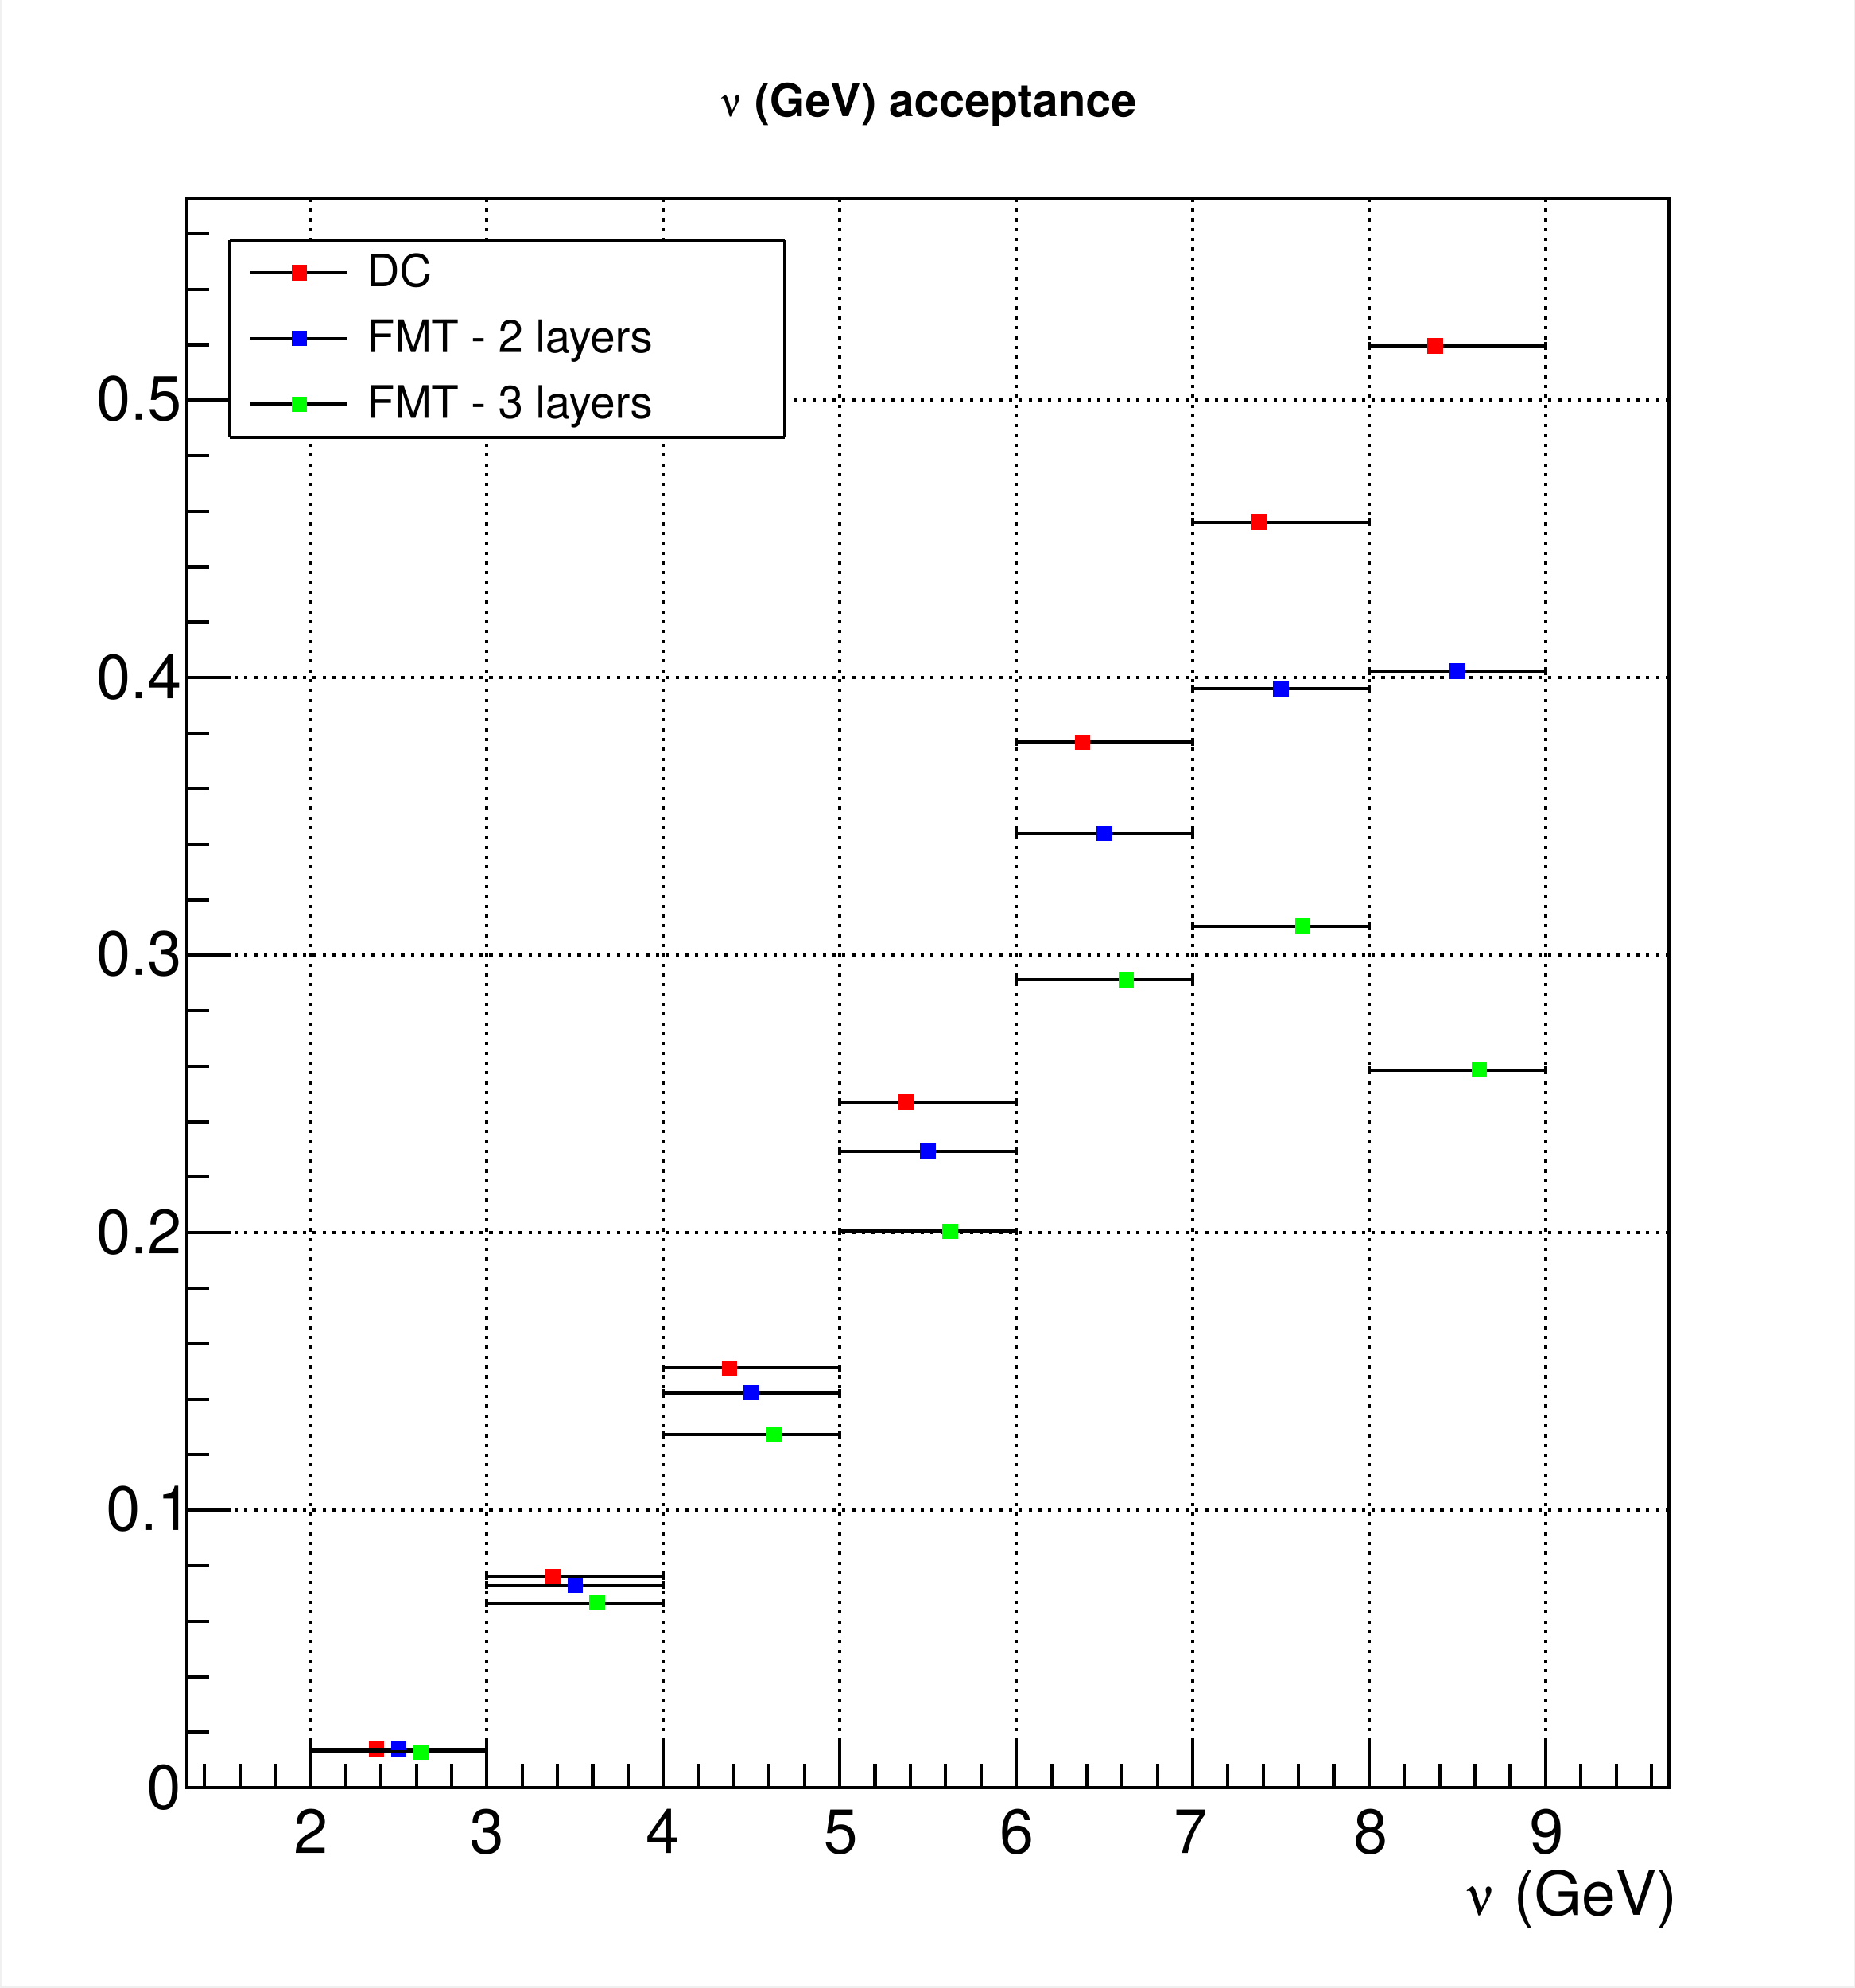
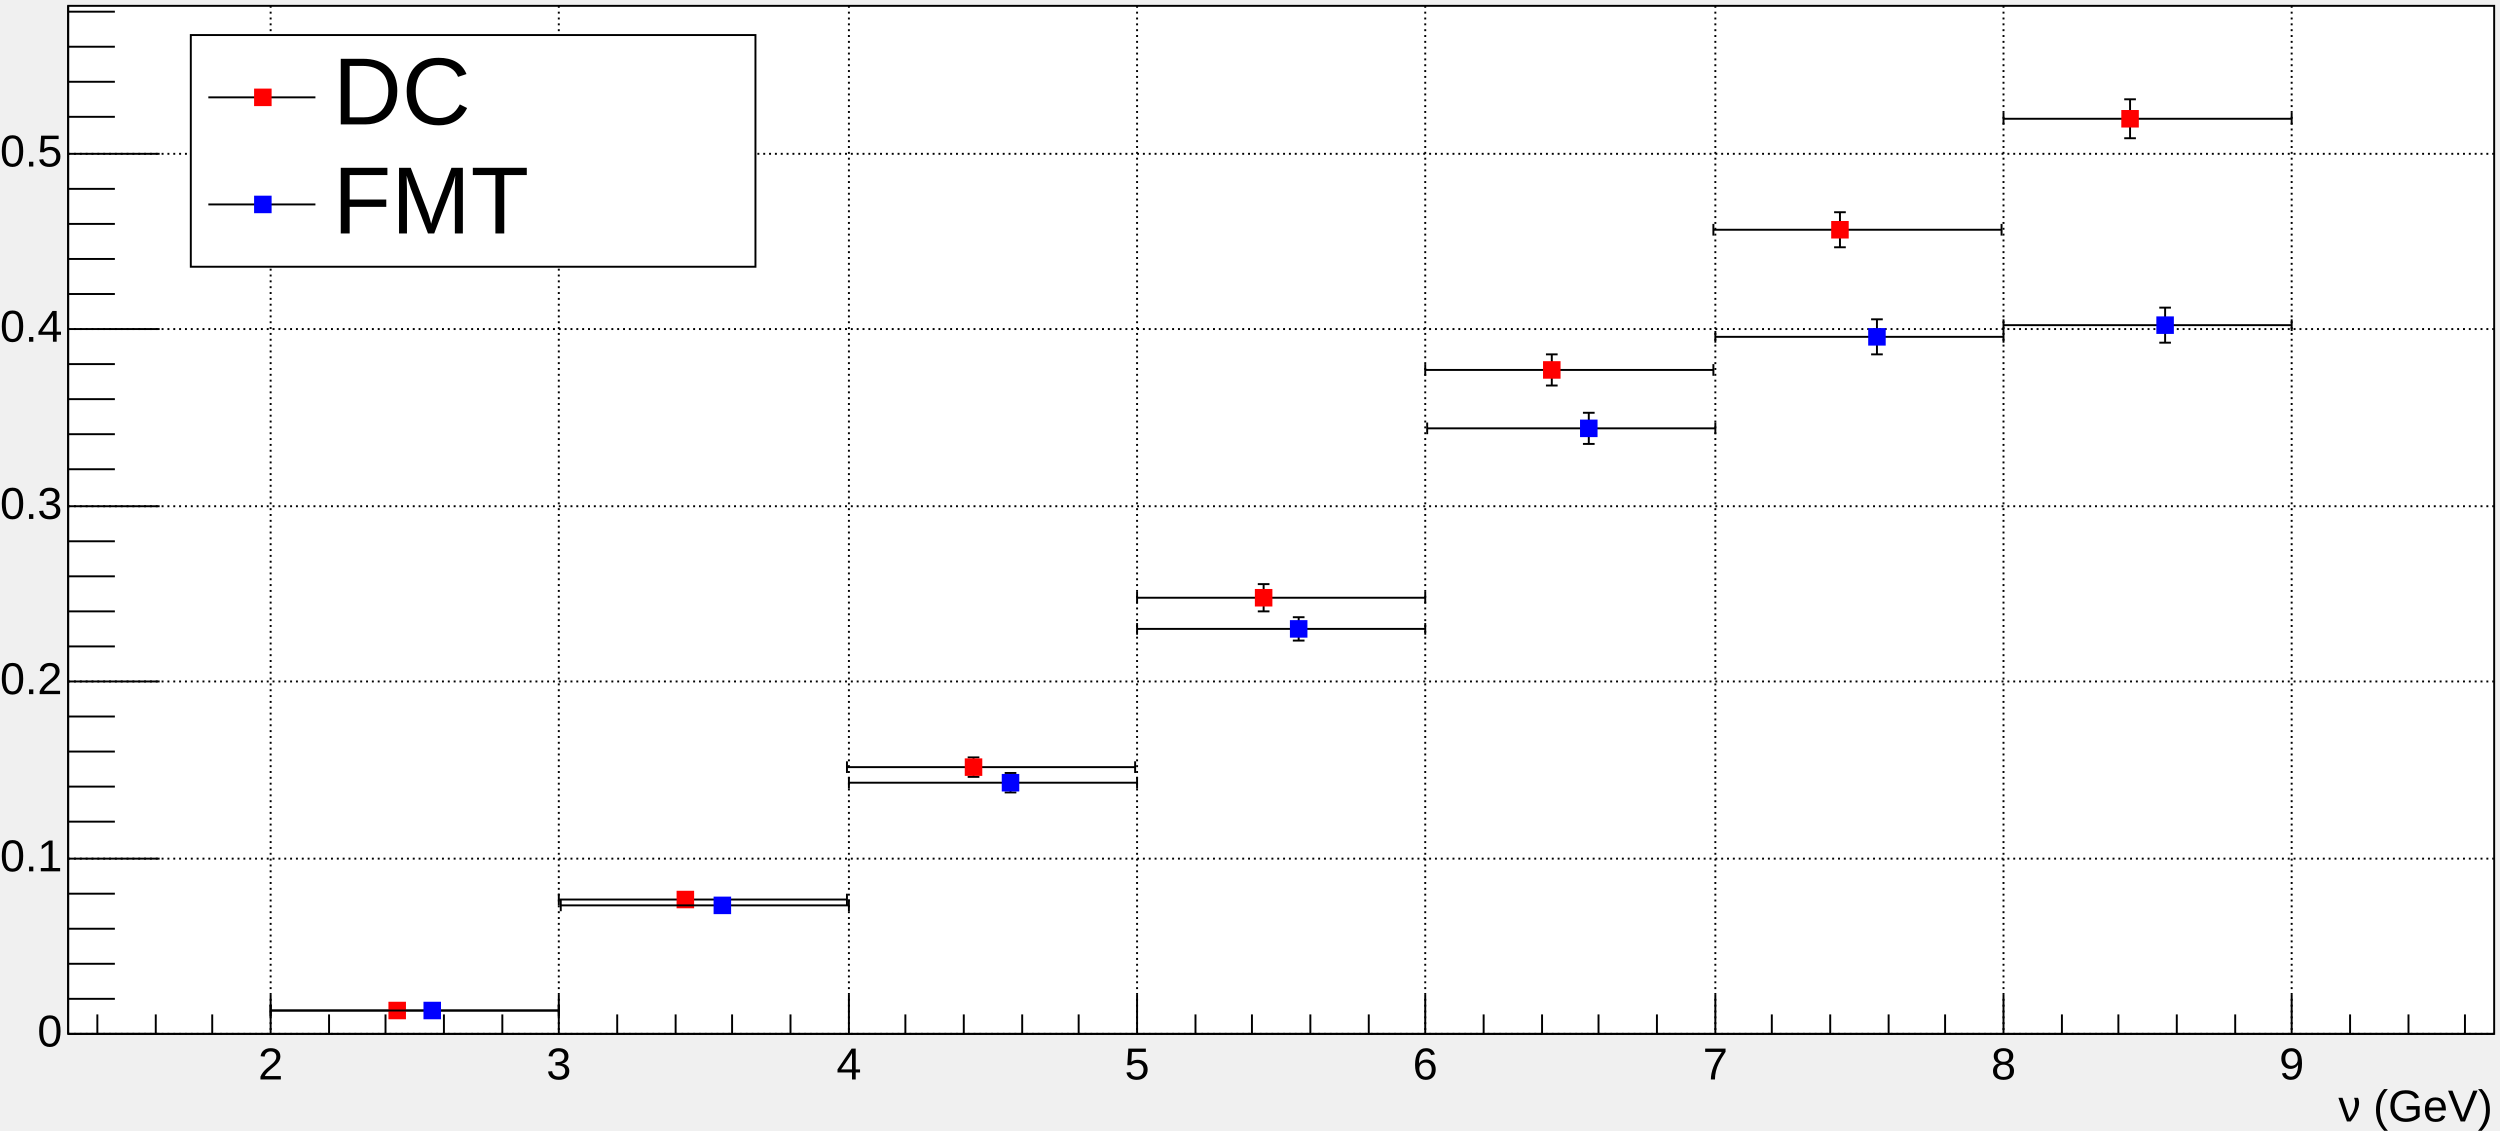
- <svg xmlns="http://www.w3.org/2000/svg" width="567.429" height="608.262" viewBox="0 0 567.429 608.262" shape-rendering="crispEdges" version="1.1" id="svg496">
-   <defs id="defs6" />
-   <rect x="0.5" y="0" width="566.929" height="607.762" fill="white" id="rect8" />
-   <rect x="57.193" y="60.776" width="453.543" height="486.21" fill="white" id="rect10" />
-   <rect x="57.193" y="60.776" width="453.543" height="486.21" fill="none" stroke="black" id="rect12" />
-   <rect x="57.193" y="60.776" width="453.543" height="486.21" fill="white" id="rect14" />
-   <rect x="57.193" y="60.776" width="453.543" height="486.21" fill="none" stroke="black" id="rect16" />
-   <path d="M57.193,546.986h 453.543" fill="none" stroke="black" id="path18" />
-   <path d="M94.988,60.776v 486.21" fill="none" stroke="black" stroke-dasharray=" 1, 2" id="path20" />
-   <path d="M148.981,60.776v 486.21" fill="none" stroke="black" stroke-dasharray=" 1, 2" id="path22" />
-   <path d="M202.975,60.776v 486.21" fill="none" stroke="black" stroke-dasharray=" 1, 2" id="path24" />
-   <path d="M256.968,60.776v 486.21" fill="none" stroke="black" stroke-dasharray=" 1, 2" id="path26" />
-   <path d="M310.961,60.776v 486.21" fill="none" stroke="black" stroke-dasharray=" 1, 2" id="path28" />
-   <path d="M364.954,60.776v 486.21" fill="none" stroke="black" stroke-dasharray=" 1, 2" id="path30" />
-   <path d="M418.948,60.776v 486.21" fill="none" stroke="black" stroke-dasharray=" 1, 2" id="path32" />
-   <path d="M472.941,60.776v 486.21" fill="none" stroke="black" stroke-dasharray=" 1, 2" id="path34" />
-   <path d="M94.988,60.776v 486.21" fill="none" stroke="black" stroke-dasharray=" 1, 2" id="path36" />
-   <path d="M472.941,60.776v 486.21" fill="none" stroke="black" stroke-dasharray=" 1, 2" id="path38" />
-   <path d="M57.193,546.986v -486.21" fill="none" stroke="black" id="path40" />
-   <path d="M510.736,546.986h -453.543" fill="none" stroke="black" stroke-dasharray=" 1, 2" id="path42" />
-   <path d="M510.736,462.082h -453.543" fill="none" stroke="black" stroke-dasharray=" 1, 2" id="path44" />
-   <path d="M510.736,377.178h -453.543" fill="none" stroke="black" stroke-dasharray=" 1, 2" id="path46" />
-   <path d="M510.736,292.275h -453.543" fill="none" stroke="black" stroke-dasharray=" 1, 2" id="path48" />
-   <path d="M510.736,207.371h -453.543" fill="none" stroke="black" stroke-dasharray=" 1, 2" id="path50" />
-   <path d="M510.736,122.467h -453.543" fill="none" stroke="black" stroke-dasharray=" 1, 2" id="path52" />
-   <path d="M510.736,122.467h -453.543" fill="none" stroke="black" stroke-dasharray=" 1, 2" id="path54" />
-   <path d="M57.193,546.986h 453.543" fill="none" stroke="black" id="path56" />
-   <path d="M94.988,532.4v 14.586" fill="none" stroke="black" id="path58" />
-   <path d="M105.787,539.693v 7.293" fill="none" stroke="black" id="path60" />
-   <path d="M116.585,539.693v 7.293" fill="none" stroke="black" id="path62" />
-   <path d="M127.384,539.693v 7.293" fill="none" stroke="black" id="path64" />
-   <path d="M138.183,539.693v 7.293" fill="none" stroke="black" id="path66" />
-   <path d="M148.981,532.4v 14.586" fill="none" stroke="black" id="path68" />
-   <path d="M159.78,539.693v 7.293" fill="none" stroke="black" id="path70" />
-   <path d="M170.579,539.693v 7.293" fill="none" stroke="black" id="path72" />
-   <path d="M181.377,539.693v 7.293" fill="none" stroke="black" id="path74" />
-   <path d="M192.176,539.693v 7.293" fill="none" stroke="black" id="path76" />
-   <path d="M202.975,532.4v 14.586" fill="none" stroke="black" id="path78" />
-   <path d="M213.773,539.693v 7.293" fill="none" stroke="black" id="path80" />
-   <path d="M224.572,539.693v 7.293" fill="none" stroke="black" id="path82" />
-   <path d="M235.371,539.693v 7.293" fill="none" stroke="black" id="path84" />
-   <path d="M246.169,539.693v 7.293" fill="none" stroke="black" id="path86" />
-   <path d="M256.968,532.4v 14.586" fill="none" stroke="black" id="path88" />
-   <path d="M267.767,539.693v 7.293" fill="none" stroke="black" id="path90" />
-   <path d="M278.565,539.693v 7.293" fill="none" stroke="black" id="path92" />
-   <path d="M289.364,539.693v 7.293" fill="none" stroke="black" id="path94" />
-   <path d="M300.163,539.693v 7.293" fill="none" stroke="black" id="path96" />
-   <path d="M310.961,532.4v 14.586" fill="none" stroke="black" id="path98" />
-   <path d="M321.76,539.693v 7.293" fill="none" stroke="black" id="path100" />
-   <path d="M332.559,539.693v 7.293" fill="none" stroke="black" id="path102" />
-   <path d="M343.357,539.693v 7.293" fill="none" stroke="black" id="path104" />
-   <path d="M354.156,539.693v 7.293" fill="none" stroke="black" id="path106" />
-   <path d="M364.954,532.4v 14.586" fill="none" stroke="black" id="path108" />
-   <path d="M375.753,539.693v 7.293" fill="none" stroke="black" id="path110" />
-   <path d="M386.552,539.693v 7.293" fill="none" stroke="black" id="path112" />
-   <path d="M397.35,539.693v 7.293" fill="none" stroke="black" id="path114" />
-   <path d="M408.149,539.693v 7.293" fill="none" stroke="black" id="path116" />
-   <path d="M418.948,532.4v 14.586" fill="none" stroke="black" id="path118" />
-   <path d="M429.746,539.693v 7.293" fill="none" stroke="black" id="path120" />
-   <path d="M440.545,539.693v 7.293" fill="none" stroke="black" id="path122" />
-   <path d="M451.344,539.693v 7.293" fill="none" stroke="black" id="path124" />
-   <path d="M462.142,539.693v 7.293" fill="none" stroke="black" id="path126" />
-   <path d="M472.941,532.4v 14.586" fill="none" stroke="black" id="path128" />
-   <path d="M94.988,532.4v 14.586" fill="none" stroke="black" id="path130" />
-   <path d="M84.189,539.693v 7.293" fill="none" stroke="black" id="path132" />
-   <path d="M73.391,539.693v 7.293" fill="none" stroke="black" id="path134" />
-   <path d="M62.592,539.693v 7.293" fill="none" stroke="black" id="path136" />
-   <path d="M472.941,532.4v 14.586" fill="none" stroke="black" id="path138" />
-   <path d="M483.74,539.693v 7.293" fill="none" stroke="black" id="path140" />
-   <path d="M494.538,539.693v 7.293" fill="none" stroke="black" id="path142" />
-   <path d="M505.337,539.693v 7.293" fill="none" stroke="black" id="path144" />
-   <text xml:space="preserve" x="89.859" y="566.929" fill="black" font-size="18.704" font-family="Helvetica" id="text146">2</text>
-   <text xml:space="preserve" x="143.712" y="566.929" fill="black" font-size="18.704" font-family="Helvetica" id="text148">3</text>
-   <text xml:space="preserve" x="197.564" y="566.929" fill="black" font-size="18.704" font-family="Helvetica" id="text150">4</text>
-   <text xml:space="preserve" x="252.008" y="566.929" fill="black" font-size="18.704" font-family="Helvetica" id="text152">5</text>
-   <text xml:space="preserve" x="305.861" y="566.929" fill="black" font-size="18.704" font-family="Helvetica" id="text154">6</text>
-   <text xml:space="preserve" x="359.121" y="566.929" fill="black" font-size="18.704" font-family="Helvetica" id="text156">7</text>
-   <text xml:space="preserve" x="414.157" y="566.929" fill="black" font-size="18.704" font-family="Helvetica" id="text158">8</text>
-   <text xml:space="preserve" x="468.009" y="566.929" fill="black" font-size="18.704" font-family="Helvetica" id="text160">9</text>
-   <text xml:space="preserve" x="457.949" y="585.866" fill="black" font-size="18.704" font-family="Helvetica" id="text162"> (GeV)</text>
-   <text xml:space="preserve" x="448.481" y="585.866" fill="black" font-size="18.704" font-family="Times" id="text164">ν</text>
-   <path d="M57.193,546.986v -486.21" fill="none" stroke="black" id="path166" />
-   <path d="M70.799,546.986h -13.606" fill="none" stroke="black" id="path168" />
-   <path d="M63.996,530.005h -6.803" fill="none" stroke="black" id="path170" />
-   <path d="M63.996,513.024h -6.803" fill="none" stroke="black" id="path172" />
-   <path d="M63.996,496.044h -6.803" fill="none" stroke="black" id="path174" />
-   <path d="M63.996,479.063h -6.803" fill="none" stroke="black" id="path176" />
-   <path d="M70.799,462.082h -13.606" fill="none" stroke="black" id="path178" />
-   <path d="M63.996,445.101h -6.803" fill="none" stroke="black" id="path180" />
-   <path d="M63.996,428.121h -6.803" fill="none" stroke="black" id="path182" />
-   <path d="M63.996,411.14h -6.803" fill="none" stroke="black" id="path184" />
-   <path d="M63.996,394.159h -6.803" fill="none" stroke="black" id="path186" />
-   <path d="M70.799,377.178h -13.606" fill="none" stroke="black" id="path188" />
-   <path d="M63.996,360.198h -6.803" fill="none" stroke="black" id="path190" />
-   <path d="M63.996,343.217h -6.803" fill="none" stroke="black" id="path192" />
-   <path d="M63.996,326.236h -6.803" fill="none" stroke="black" id="path194" />
-   <path d="M63.996,309.255h -6.803" fill="none" stroke="black" id="path196" />
-   <path d="M70.799,292.275h -13.606" fill="none" stroke="black" id="path198" />
-   <path d="M63.996,275.294h -6.803" fill="none" stroke="black" id="path200" />
-   <path d="M63.996,258.313h -6.803" fill="none" stroke="black" id="path202" />
-   <path d="M63.996,241.332h -6.803" fill="none" stroke="black" id="path204" />
-   <path d="M63.996,224.352h -6.803" fill="none" stroke="black" id="path206" />
-   <path d="M70.799,207.371h -13.606" fill="none" stroke="black" id="path208" />
-   <path d="M63.996,190.39h -6.803" fill="none" stroke="black" id="path210" />
-   <path d="M63.996,173.409h -6.803" fill="none" stroke="black" id="path212" />
-   <path d="M63.996,156.428h -6.803" fill="none" stroke="black" id="path214" />
-   <path d="M63.996,139.448h -6.803" fill="none" stroke="black" id="path216" />
-   <path d="M70.799,122.467h -13.606" fill="none" stroke="black" id="path218" />
-   <path d="M70.799,122.467h -13.606" fill="none" stroke="black" id="path220" />
-   <path d="M63.996,105.486h -6.803" fill="none" stroke="black" id="path222" />
-   <path d="M63.996,88.505h -6.803" fill="none" stroke="black" id="path224" />
-   <path d="M63.996,71.525h -6.803" fill="none" stroke="black" id="path226" />
-   <text xml:space="preserve" x="44.884" y="553.318" fill="black" font-size="18.704" font-family="Helvetica" id="text228">0</text>
-   <text xml:space="preserve" x="32.456" y="468.101" fill="black" font-size="18.704" font-family="Helvetica" id="text230">0.1</text>
-   <text xml:space="preserve" x="29.497" y="383.476" fill="black" font-size="18.704" font-family="Helvetica" id="text232">0.2</text>
-   <text xml:space="preserve" x="29.497" y="298.259" fill="black" font-size="18.704" font-family="Helvetica" id="text234">0.3</text>
-   <text xml:space="preserve" x="29.497" y="213.634" fill="black" font-size="18.704" font-family="Helvetica" id="text236">0.4</text>
-   <text xml:space="preserve" x="29.497" y="128.417" fill="black" font-size="18.704" font-family="Helvetica" id="text238">0.5</text>
-   <g fill="#ff0000" id="g254">
-     <rect x="112.869" y="532.947" width="4.734" height="4.734" id="rect240" />
-     <rect x="166.862" y="480.004" width="4.734" height="4.734" id="rect242" />
-     <rect x="220.855" y="416.209" width="4.734" height="4.734" id="rect244" />
-     <rect x="274.848" y="334.824" width="4.734" height="4.734" id="rect246" />
-     <rect x="328.842" y="224.709" width="4.734" height="4.734" id="rect248" />
-     <rect x="382.835" y="157.49" width="4.734" height="4.734" id="rect250" />
-     <rect x="436.828" y="103.452" width="4.734" height="4.734" id="rect252" />
+ <svg xmlns="http://www.w3.org/2000/svg" width="1284" height="580.762" version="1.1" id="svg260">
+   <defs id="defs264" />
+   <g transform="translate(35,3)" id="g178">
+     <path d="M 0,0 H 1246 V 528 H 0 Z" style="fill:#ffffff;stroke:#000000;stroke-width:1" id="path6" />
+     <g id="g12">
+       <path d="M 104,0 V 528 M 252,0 V 528 M 401,0 V 528 M 549,0 V 528 M 697,0 V 528 M 846,0 V 528 M 994,0 V 528 M 1142,0 v 528" style="stroke:#000000;stroke-width:1;stroke-dasharray:1, 2" id="path8" />
+       <path d="M 0,528 H 1246 M 0,438 H 1246 M 0,347 H 1246 M 0,257 H 1246 M 0,166 H 1246 M 0,76 h 1246" style="stroke:#000000;stroke-width:1;stroke-dasharray:1, 2" id="path10" />
+     </g>
+     <svg x="0" y="0" overflow="hidden" width="1246" height="528" viewBox="0 0 1246 528" version="1.1" id="svg106">
+       <g id="g58">
+         <g transform="translate(169,516)" id="g18">
+           <path d="M -65,1 H 83 V -1 H -65 Z" style="fill:none" id="path14" />
+           <path d="m 0,0 h -65 m 0,3 V -3 M 0,0 h 83 m 0,3 V -3 M 0,0 V 1 M 3,1 H -3 M 0,0 v -1 m 3,0 h -6" style="fill:none;stroke:#000000;stroke-width:1" id="path16" />
+         </g>
+         <g transform="translate(317,459)" id="g24">
+           <path d="M -65,3 H 83 V -3 H -65 Z" style="fill:none" id="path20" />
+           <path d="m 0,0 h -65 m 0,3 V -3 M 0,0 h 83 m 0,3 V -3 M 0,0 V 3 M 3,3 H -3 M 0,0 v -3 m 3,0 h -6" style="fill:none;stroke:#000000;stroke-width:1" id="path22" />
+         </g>
+         <g transform="translate(465,391)" id="g30">
+           <path d="M -65,5 H 83 V -5 H -65 Z" style="fill:none" id="path26" />
+           <path d="m 0,0 h -65 m 0,3 V -3 M 0,0 h 83 m 0,3 V -3 M 0,0 V 5 M 3,5 H -3 M 0,0 v -5 m 3,0 h -6" style="fill:none;stroke:#000000;stroke-width:1" id="path28" />
+         </g>
+         <g transform="translate(614,304)" id="g36">
+           <path d="M -65,7 H 83 V -7 H -65 Z" style="fill:none" id="path32" />
+           <path d="m 0,0 h -65 m 0,3 V -3 M 0,0 h 83 m 0,3 V -3 M 0,0 V 7 M 3,7 H -3 M 0,0 v -7 m 3,0 h -6" style="fill:none;stroke:#000000;stroke-width:1" id="path34" />
+         </g>
+         <g transform="translate(762,187)" id="g42">
+           <path d="M -65,8 H 83 V -8 H -65 Z" style="fill:none" id="path38" />
+           <path d="m 0,0 h -65 m 0,3 V -3 M 0,0 h 83 m 0,3 V -3 M 0,0 V 8 M 3,8 H -3 M 0,0 v -8 m 3,0 h -6" style="fill:none;stroke:#000000;stroke-width:1" id="path40" />
+         </g>
+         <g transform="translate(910,115)" id="g48">
+           <path d="M -65,9 H 83 V -9 H -65 Z" style="fill:none" id="path44" />
+           <path d="m 0,0 h -65 m 0,3 V -3 M 0,0 h 83 m 0,3 V -3 M 0,0 V 9 M 3,9 H -3 M 0,0 v -9 m 3,0 h -6" style="fill:none;stroke:#000000;stroke-width:1" id="path46" />
+         </g>
+         <g transform="translate(1059,58)" id="g54">
+           <path d="M -65,10 H 83 V -10 H -65 Z" style="fill:none" id="path50" />
+           <path d="m 0,0 h -65 m 0,3 V -3 M 0,0 h 83 m 0,3 V -3 M 0,0 v 10 m 3,0 H -3 M 0,0 v -10 m 3,0 h -6" style="fill:none;stroke:#000000;stroke-width:1" id="path52" />
+         </g>
+         <path d="m 165,512 v 8 h 8 v -8 z m 148,-57 v 8 h 8 v -8 z m 148,-68 v 8 h 8 v -8 z m 149,-87 v 8 h 8 v -8 z M 758,183 v 8 h 8 v -8 z m 148,-72 v 8 h 8 v -8 z m 149,-57 v 8 h 8 v -8 z" style="fill:#ff0000;stroke:#ff0000" id="path56" />
+       </g>
+       <g id="g104">
+         <g transform="translate(187,516)" id="g64">
+           <path d="M -83,1 H 65 V -1 H -83 Z" style="fill:none" id="path60" />
+           <path d="m 0,0 h -83 m 0,3 V -3 M 0,0 h 65 m 0,3 V -3 M 0,0 V 1 M 3,1 H -3 M 0,0 v -1 m 3,0 h -6" style="fill:none;stroke:#000000;stroke-width:1" id="path62" />
+         </g>
+         <g transform="translate(336,462)" id="g70">
+           <path d="M -83,3 H 65 V -3 H -83 Z" style="fill:none" id="path66" />
+           <path d="m 0,0 h -83 m 0,3 V -3 M 0,0 h 65 m 0,3 V -3 M 0,0 V 3 M 3,3 H -3 M 0,0 v -3 m 3,0 h -6" style="fill:none;stroke:#000000;stroke-width:1" id="path68" />
+         </g>
+         <g transform="translate(484,399)" id="g76">
+           <path d="M -83,5 H 65 V -5 H -83 Z" style="fill:none" id="path72" />
+           <path d="m 0,0 h -83 m 0,3 V -3 M 0,0 h 65 m 0,3 V -3 M 0,0 V 5 M 3,5 H -3 M 0,0 v -5 m 3,0 h -6" style="fill:none;stroke:#000000;stroke-width:1" id="path74" />
+         </g>
+         <g transform="translate(632,320)" id="g82">
+           <path d="M -83,6 H 65 V -6 H -83 Z" style="fill:none" id="path78" />
+           <path d="m 0,0 h -83 m 0,3 V -3 M 0,0 h 65 m 0,3 V -3 M 0,0 V 6 M 3,6 H -3 M 0,0 v -6 m 3,0 h -6" style="fill:none;stroke:#000000;stroke-width:1" id="path80" />
+         </g>
+         <g transform="translate(781,217)" id="g88">
+           <path d="M -83,8 H 65 V -8 H -83 Z" style="fill:none" id="path84" />
+           <path d="m 0,0 h -83 m 0,3 V -3 M 0,0 h 65 m 0,3 V -3 M 0,0 V 8 M 3,8 H -3 M 0,0 v -8 m 3,0 h -6" style="fill:none;stroke:#000000;stroke-width:1" id="path86" />
+         </g>
+         <g transform="translate(929,170)" id="g94">
+           <path d="M -83,9 H 65 V -9 H -83 Z" style="fill:none" id="path90" />
+           <path d="m 0,0 h -83 m 0,3 V -3 M 0,0 h 65 m 0,3 V -3 M 0,0 V 9 M 3,9 H -3 M 0,0 v -9 m 3,0 h -6" style="fill:none;stroke:#000000;stroke-width:1" id="path92" />
+         </g>
+         <g transform="translate(1077,164)" id="g100">
+           <path d="M -83,9 H 65 V -9 H -83 Z" style="fill:none" id="path96" />
+           <path d="m 0,0 h -83 m 0,3 V -3 M 0,0 h 65 m 0,3 V -3 M 0,0 V 9 M 3,9 H -3 M 0,0 v -9 m 3,0 h -6" style="fill:none;stroke:#000000;stroke-width:1" id="path98" />
+         </g>
+         <path d="m 183,512 v 8 h 8 v -8 z m 149,-54 v 8 h 8 v -8 z m 148,-63 v 8 h 8 v -8 z m 148,-79 v 8 h 8 v -8 z M 777,213 v 8 h 8 v -8 z m 148,-47 v 8 h 8 v -8 z m 148,-6 v 8 h 8 v -8 z" style="fill:#0000ff;stroke:#0000ff" id="path102" />
+       </g>
+     </svg>
+     <g id="g158">
+       <g transform="translate(0,528)" id="g136">
+         <path d="M 0,0 H 1246 M 15,-10 V 0 M 45,-10 V 0 M 74,-10 V 0 m 30,-20 V 0 m 30,-10 V 0 m 29,-10 V 0 m 30,-10 V 0 m 30,-10 V 0 m 29,-20 V 0 m 30,-10 V 0 m 30,-10 V 0 m 29,-10 V 0 m 30,-10 V 0 m 30,-20 V 0 m 29,-10 V 0 m 30,-10 V 0 m 30,-10 V 0 m 29,-10 V 0 m 30,-20 V 0 m 30,-10 V 0 m 29,-10 V 0 m 30,-10 V 0 m 30,-10 V 0 m 29,-20 V 0 m 30,-10 V 0 m 30,-10 V 0 m 29,-10 V 0 m 30,-10 V 0 m 30,-20 V 0 m 29,-10 V 0 m 30,-10 V 0 m 30,-10 V 0 m 29,-10 V 0 m 30,-20 V 0 m 30,-10 V 0 m 29,-10 V 0 m 30,-10 V 0 m 30,-10 V 0 m 29,-20 V 0 m 30,-10 V 0 m 30,-10 V 0 m 29,-10 V 0" style="stroke:#000000;stroke-width:1" id="path108" />
+         <g font-family="Arial" font-size="23px" xml:space="preserve" fill="#000000" text-anchor="middle" id="g126">
+           <text dy="0.8em" transform="translate(104,5)" id="text110">2</text>
+           <text dy="0.8em" transform="translate(252,5)" id="text112">3</text>
+           <text dy="0.8em" transform="translate(401,5)" id="text114">4</text>
+           <text dy="0.8em" transform="translate(549,5)" id="text116">5</text>
+           <text dy="0.8em" transform="translate(697,5)" id="text118">6</text>
+           <text dy="0.8em" transform="translate(846,5)" id="text120">7</text>
+           <text dy="0.8em" transform="translate(994,5)" id="text122">8</text>
+           <text dy="0.8em" transform="translate(1142,5)" id="text124">9</text>
+         </g>
+         <rect x="0" y="0" width="1246" height="26" style="opacity:0" id="rect128" />
+         <g font-family="Arial" font-size="23px" xml:space="preserve" transform="translate(1246,37)" id="g134">
+           <g transform="translate(-80,8)" id="g132">
+             <text fill="#000000" font-size="23px" id="text130">ν (GeV)</text>
+           </g>
+         </g>
+       </g>
+       <g id="g156">
+         <path d="m 0,0 v 528 m 47,0 H 0 M 24,510 H 0 M 24,492 H 0 M 24,474 H 0 M 24,456 H 0 M 47,438 H 0 M 24,419 H 0 M 24,401 H 0 M 24,383 H 0 M 24,365 H 0 M 47,347 H 0 M 24,329 H 0 M 24,311 H 0 M 24,293 H 0 M 24,275 H 0 M 47,257 H 0 M 24,238 H 0 M 24,220 H 0 M 24,202 H 0 M 24,184 H 0 M 47,166 H 0 M 24,148 H 0 M 24,130 H 0 M 24,112 H 0 M 24,94 H 0 M 47,76 H 0 M 24,57 H 0 M 24,39 H 0 M 24,21 H 0 M 24,3 H 0" style="stroke:#000000;stroke-width:1" id="path138" />
+         <g font-family="Arial" font-size="23px" xml:space="preserve" fill="#000000" text-anchor="end" id="g152">
+           <text dominant-baseline="middle" transform="translate(-3,528)" id="text140">0</text>
+           <text dominant-baseline="middle" transform="translate(-3,438)" id="text142">0.1</text>
+           <text dominant-baseline="middle" transform="translate(-3,347)" id="text144">0.2</text>
+           <text dominant-baseline="middle" transform="translate(-3,257)" id="text146">0.3</text>
+           <text dominant-baseline="middle" transform="translate(-3,166)" id="text148">0.4</text>
+           <text dominant-baseline="middle" transform="translate(-3,76)" id="text150">0.5</text>
+         </g>
+         <rect x="-35" y="0" width="35" height="528" style="opacity:0" id="rect154" />
+       </g>
+     </g>
+     <path d="M 2,2 H 17 V -3 H -3 v 20 h 5 z" style="opacity:0" id="path160" />
+     <path d="m 1244,2 h -15 v -5 h 20 v 20 h -5 z" style="opacity:0" id="path162" />
+     <path d="m 2,526 h 15 v 5 H -3 v -20 h 5 z" style="opacity:0" id="path164" />
+     <path d="m 1244,526 h -15 v 5 h 20 v -20 h -5 z" style="opacity:0" id="path166" />
+     <path d="M -3,18 H 2 V 510 H -3 Z" style="opacity:0" id="path168" />
+     <path d="m 1249,18 h -5 v 492 h 5 z" style="opacity:0" id="path170" />
+     <path d="M 18,-3 V 2 H 1228 V -3 Z" style="opacity:0" id="path172" />
+     <path d="m 18,531 v -5 h 1210 v 5 z" style="opacity:0" id="path174" />
+     <style id="style176">
+ .jsroot rect.h1bin { stroke: #4572A7; fill: #4572A7; opacity: 0; }
+ .jsroot rect.zoom { stroke: steelblue; fill-opacity: 0.1; }
+ .jsroot path.zoom { stroke: steelblue; fill-opacity: 0.1; }
+ .jsroot svg:not(:root) { overflow: hidden; }</style>
  </g>
-   <path d="M112.869,535.314h -17.88" fill="none" stroke="black" id="path256" />
-   <path d="M94.988,536.497v -2.367" fill="none" stroke="black" id="path258" />
-   <path d="M117.603,535.314h 31.379" fill="none" stroke="black" id="path260" />
-   <path d="M148.981,536.497v -2.367" fill="none" stroke="black" id="path262" />
-   <path d="M166.862,482.371h -17.88" fill="none" stroke="black" id="path264" />
-   <path d="M148.981,483.555v -2.367" fill="none" stroke="black" id="path266" />
-   <path d="M171.596,482.371h 31.379" fill="none" stroke="black" id="path268" />
-   <path d="M202.975,483.555v -2.367" fill="none" stroke="black" id="path270" />
-   <path d="M220.855,418.576h -17.88" fill="none" stroke="black" id="path272" />
-   <path d="M202.975,419.76v -2.367" fill="none" stroke="black" id="path274" />
-   <path d="M225.589,418.576h 31.379" fill="none" stroke="black" id="path276" />
-   <path d="M256.968,419.76v -2.367" fill="none" stroke="black" id="path278" />
-   <path d="M274.848,337.192h -17.88" fill="none" stroke="black" id="path280" />
-   <path d="M256.968,338.375v -2.367" fill="none" stroke="black" id="path282" />
-   <path d="M279.583,337.192h 31.379" fill="none" stroke="black" id="path284" />
-   <path d="M310.961,338.375v -2.367" fill="none" stroke="black" id="path286" />
-   <path d="M328.842,227.076h -17.88" fill="none" stroke="black" id="path288" />
-   <path d="M310.961,228.259v -2.367" fill="none" stroke="black" id="path290" />
-   <path d="M333.576,227.076h 31.379" fill="none" stroke="black" id="path292" />
-   <path d="M364.954,228.259v -2.367" fill="none" stroke="black" id="path294" />
-   <path d="M382.835,159.857h -17.88" fill="none" stroke="black" id="path296" />
-   <path d="M364.954,161.041v -2.367" fill="none" stroke="black" id="path298" />
-   <path d="M387.569,159.857h 31.379" fill="none" stroke="black" id="path300" />
-   <path d="M418.948,161.041v -2.367" fill="none" stroke="black" id="path302" />
-   <path d="M436.828,105.82h -17.88" fill="none" stroke="black" id="path304" />
-   <path d="M418.948,107.003v -2.367" fill="none" stroke="black" id="path306" />
-   <path d="M441.562,105.82h 31.379" fill="none" stroke="black" id="path308" />
-   <path d="M472.941,107.003v -2.367" fill="none" stroke="black" id="path310" />
-   <path d="M119.618,535.307h -24.63" fill="none" stroke="black" id="path312" />
-   <path d="M94.988,536.491v -2.367" fill="none" stroke="black" id="path314" />
-   <path d="M124.352,535.307h 24.63" fill="none" stroke="black" id="path316" />
-   <path d="M148.981,536.491v -2.367" fill="none" stroke="black" id="path318" />
-   <path d="M173.611,485.061h -24.63" fill="none" stroke="black" id="path320" />
-   <path d="M148.981,486.244v -2.367" fill="none" stroke="black" id="path322" />
-   <path d="M178.345,485.061h 24.63" fill="none" stroke="black" id="path324" />
-   <path d="M202.975,486.244v -2.367" fill="none" stroke="black" id="path326" />
-   <path d="M227.604,426.161h -24.63" fill="none" stroke="black" id="path328" />
-   <path d="M202.975,427.345v -2.367" fill="none" stroke="black" id="path330" />
-   <path d="M232.338,426.161h 24.63" fill="none" stroke="black" id="path332" />
-   <path d="M256.968,427.345v -2.367" fill="none" stroke="black" id="path334" />
-   <path d="M281.597,352.297h -24.63" fill="none" stroke="black" id="path336" />
-   <path d="M256.968,353.48v -2.367" fill="none" stroke="black" id="path338" />
-   <path d="M286.332,352.297h 24.63" fill="none" stroke="black" id="path340" />
-   <path d="M310.961,353.48v -2.367" fill="none" stroke="black" id="path342" />
-   <path d="M335.591,255.064h -24.63" fill="none" stroke="black" id="path344" />
-   <path d="M310.961,256.247v -2.367" fill="none" stroke="black" id="path346" />
-   <path d="M340.325,255.064h 24.63" fill="none" stroke="black" id="path348" />
-   <path d="M364.954,256.247v -2.367" fill="none" stroke="black" id="path350" />
-   <path d="M389.584,210.801h -24.63" fill="none" stroke="black" id="path352" />
-   <path d="M364.954,211.984v -2.367" fill="none" stroke="black" id="path354" />
-   <path d="M394.318,210.801h 24.63" fill="none" stroke="black" id="path356" />
-   <path d="M418.948,211.984v -2.367" fill="none" stroke="black" id="path358" />
-   <path d="M443.577,205.378h -24.63" fill="none" stroke="black" id="path360" />
-   <path d="M418.948,206.561v -2.367" fill="none" stroke="black" id="path362" />
-   <path d="M448.311,205.378h 24.63" fill="none" stroke="black" id="path364" />
-   <path d="M472.941,206.561v -2.367" fill="none" stroke="black" id="path366" />
-   <g fill="#0000ff" id="g382">
-     <rect x="119.618" y="532.94" width="4.734" height="4.734" id="rect368" />
-     <rect x="173.611" y="482.694" width="4.734" height="4.734" id="rect370" />
-     <rect x="227.604" y="423.794" width="4.734" height="4.734" id="rect372" />
-     <rect x="281.597" y="349.93" width="4.734" height="4.734" id="rect374" />
-     <rect x="335.591" y="252.697" width="4.734" height="4.734" id="rect376" />
-     <rect x="389.584" y="208.434" width="4.734" height="4.734" id="rect378" />
-     <rect x="443.577" y="203.01" width="4.734" height="4.734" id="rect380" />
-   </g>
-   <path d="M126.367,536.078h -31.379" fill="none" stroke="black" id="path384" />
-   <path d="M94.988,537.261v -2.367" fill="none" stroke="black" id="path386" />
-   <path d="M131.101,536.078h 17.88" fill="none" stroke="black" id="path388" />
-   <path d="M148.981,537.261v -2.367" fill="none" stroke="black" id="path390" />
-   <path d="M180.36,490.43h -31.379" fill="none" stroke="black" id="path392" />
-   <path d="M148.981,491.613v -2.367" fill="none" stroke="black" id="path394" />
-   <path d="M185.094,490.43h 17.88" fill="none" stroke="black" id="path396" />
-   <path d="M202.975,491.613v -2.367" fill="none" stroke="black" id="path398" />
-   <path d="M234.353,439.017h -31.379" fill="none" stroke="black" id="path400" />
-   <path d="M202.975,440.201v -2.367" fill="none" stroke="black" id="path402" />
-   <path d="M239.088,439.017h 17.88" fill="none" stroke="black" id="path404" />
-   <path d="M256.968,440.201v -2.367" fill="none" stroke="black" id="path406" />
-   <path d="M288.347,376.747h -31.379" fill="none" stroke="black" id="path408" />
-   <path d="M256.968,377.931v -2.367" fill="none" stroke="black" id="path410" />
-   <path d="M293.081,376.747h 17.88" fill="none" stroke="black" id="path412" />
-   <path d="M310.961,377.931v -2.367" fill="none" stroke="black" id="path414" />
-   <path d="M342.34,299.704h -31.379" fill="none" stroke="black" id="path416" />
-   <path d="M310.961,300.887v -2.367" fill="none" stroke="black" id="path418" />
-   <path d="M347.074,299.704h 17.88" fill="none" stroke="black" id="path420" />
-   <path d="M364.954,300.887v -2.367" fill="none" stroke="black" id="path422" />
-   <path d="M396.333,283.37h -31.379" fill="none" stroke="black" id="path424" />
-   <path d="M364.954,284.553v -2.367" fill="none" stroke="black" id="path426" />
-   <path d="M401.067,283.37h 17.88" fill="none" stroke="black" id="path428" />
-   <path d="M418.948,284.553v -2.367" fill="none" stroke="black" id="path430" />
-   <path d="M450.326,327.402h -31.379" fill="none" stroke="black" id="path432" />
-   <path d="M418.948,328.585v -2.367" fill="none" stroke="black" id="path434" />
-   <path d="M455.061,327.402h 17.88" fill="none" stroke="black" id="path436" />
-   <path d="M472.941,328.585v -2.367" fill="none" stroke="black" id="path438" />
-   <g fill="#00ff00" id="g454">
-     <rect x="126.367" y="533.711" width="4.734" height="4.734" id="rect440" />
-     <rect x="180.36" y="488.062" width="4.734" height="4.734" id="rect442" />
-     <rect x="234.353" y="436.65" width="4.734" height="4.734" id="rect444" />
-     <rect x="288.347" y="374.38" width="4.734" height="4.734" id="rect446" />
-     <rect x="342.34" y="297.337" width="4.734" height="4.734" id="rect448" />
-     <rect x="396.333" y="281.003" width="4.734" height="4.734" id="rect450" />
-     <rect x="450.326" y="325.035" width="4.734" height="4.734" id="rect452" />
-   </g>
-   <rect x="70.331" y="73.381" width="169.842" height="60.362" fill="white" id="rect456" />
-   <path d="M70.331,133.743h 169.842" fill="none" stroke="black" id="path458" />
-   <path d="M240.173,133.743v -60.362" fill="none" stroke="black" id="path460" />
-   <path d="M240.173,73.381h -169.842" fill="none" stroke="black" id="path462" />
-   <path d="M70.331,73.381v 60.362" fill="none" stroke="black" id="path464" />
-   <text xml:space="preserve" x="112.347" y="87.584" fill="black" font-size="13.668" font-family="Helvetica" id="text466">DC</text>
-   <path d="M76.7,83.442h 29.722" fill="none" stroke="black" id="path468" />
-   <g fill="#ff0000" id="g472">
-     <rect x="89.194" y="81.074" width="4.734" height="4.734" id="rect470" />
-   </g>
-   <text xml:space="preserve" x="112.347" y="107.705" fill="black" font-size="13.668" font-family="Helvetica" id="text474">FMT - 2 layers</text>
-   <path d="M76.7,103.562h 29.722" fill="none" stroke="black" id="path476" />
-   <g fill="#0000ff" id="g480">
-     <rect x="89.194" y="101.195" width="4.734" height="4.734" id="rect478" />
-   </g>
-   <text xml:space="preserve" x="112.347" y="127.825" fill="black" font-size="13.668" font-family="Helvetica" id="text482">FMT - 3 layers</text>
-   <path d="M76.7,123.683h 29.722" fill="none" stroke="black" id="path484" />
-   <g fill="#00ff00" id="g488">
-     <rect x="89.194" y="121.316" width="4.734" height="4.734" id="rect486" />
-   </g>
-   <g id="g635" transform="translate(3.184145)">
-     <text xml:space="preserve" x="223.825" y="35.507" fill="#000000" font-size="13.862px" font-family="Helvetica" font-weight="bold" id="text492"> (GeV) acceptance</text>
-     <text xml:space="preserve" x="217.235" y="35.507" fill="#000000" font-size="13.862px" font-family="Times" id="text494">ν</text>
+   <g transform="translate(98,18)" font-family="Arial" font-size="49px" xml:space="preserve" id="g210">
+     <path d="M 0,0 H 290 V 119 H 0 Z" style="fill:#ffffff;stroke:#000000;stroke-width:1" id="path180" />
+     <path d="M 9,32 H 64" style="stroke:#000000;stroke-width:1" id="path182" />
+     <path d="m 33,28 v 8 h 8 v -8 z" style="fill:#ff0000;stroke:#ff0000" id="path184" />
+     <text fill="#000000" text-anchor="start" dominant-baseline="middle" transform="translate(73,32)" id="text186">DC</text>
+     <path d="M 9,87 H 64" style="stroke:#000000;stroke-width:1" id="path188" />
+     <path d="m 33,83 v 8 h 8 v -8 z" style="fill:#0000ff;stroke:#0000ff" id="path190" />
+     <text fill="#000000" text-anchor="start" dominant-baseline="middle" transform="translate(73,88)" id="text192">FMT</text>
+     <path d="M 2,2 H 17 V -3 H -3 v 20 h 5 z" style="opacity:0" id="path194" />
+     <path d="m 288,2 h -15 v -5 h 20 v 20 h -5 z" style="opacity:0" id="path196" />
+     <path d="m 2,117 h 15 v 5 H -3 v -20 h 5 z" style="opacity:0" id="path198" />
+     <path d="m 288,117 h -15 v 5 h 20 v -20 h -5 z" style="opacity:0" id="path200" />
+     <path d="m -3,18 h 5 v 83 h -5 z" style="opacity:0" id="path202" />
+     <path d="m 293,18 h -5 v 83 h 5 z" style="opacity:0" id="path204" />
+     <path d="M 18,-3 V 2 H 272 V -3 Z" style="opacity:0" id="path206" />
+     <path d="m 18,122 v -5 h 254 v 5 z" style="opacity:0" id="path208" />
  </g>
</svg>
